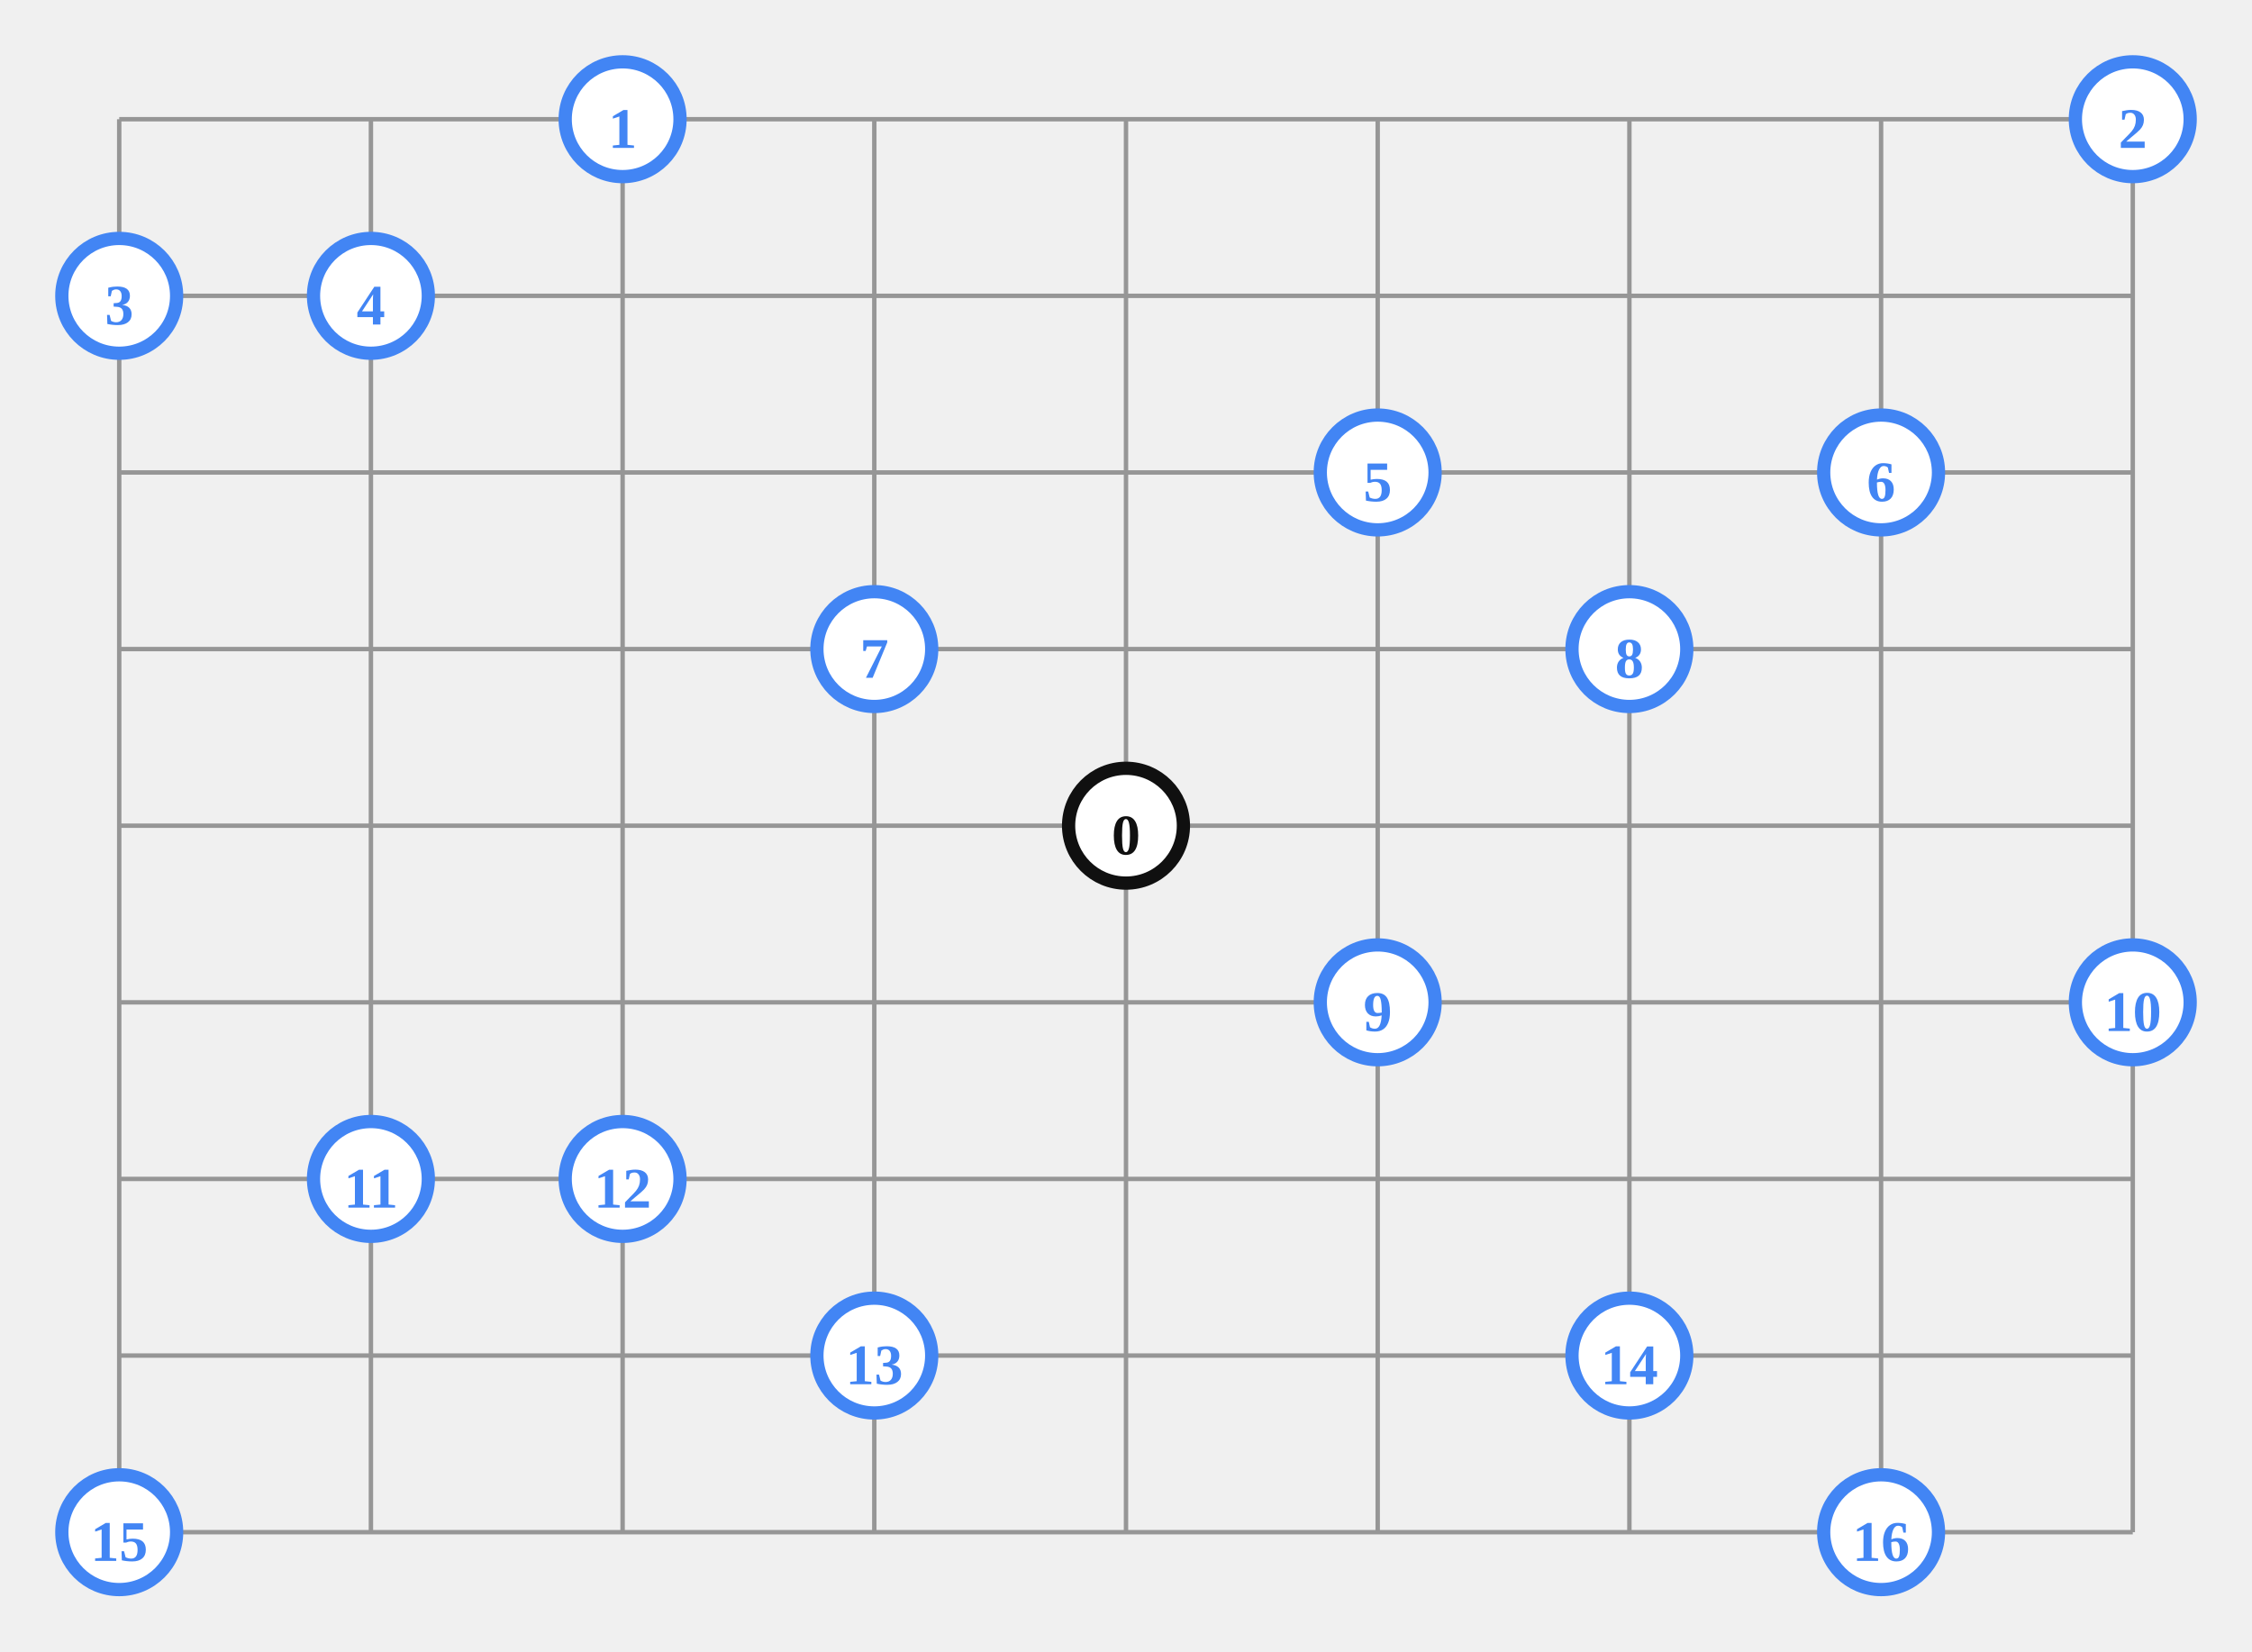
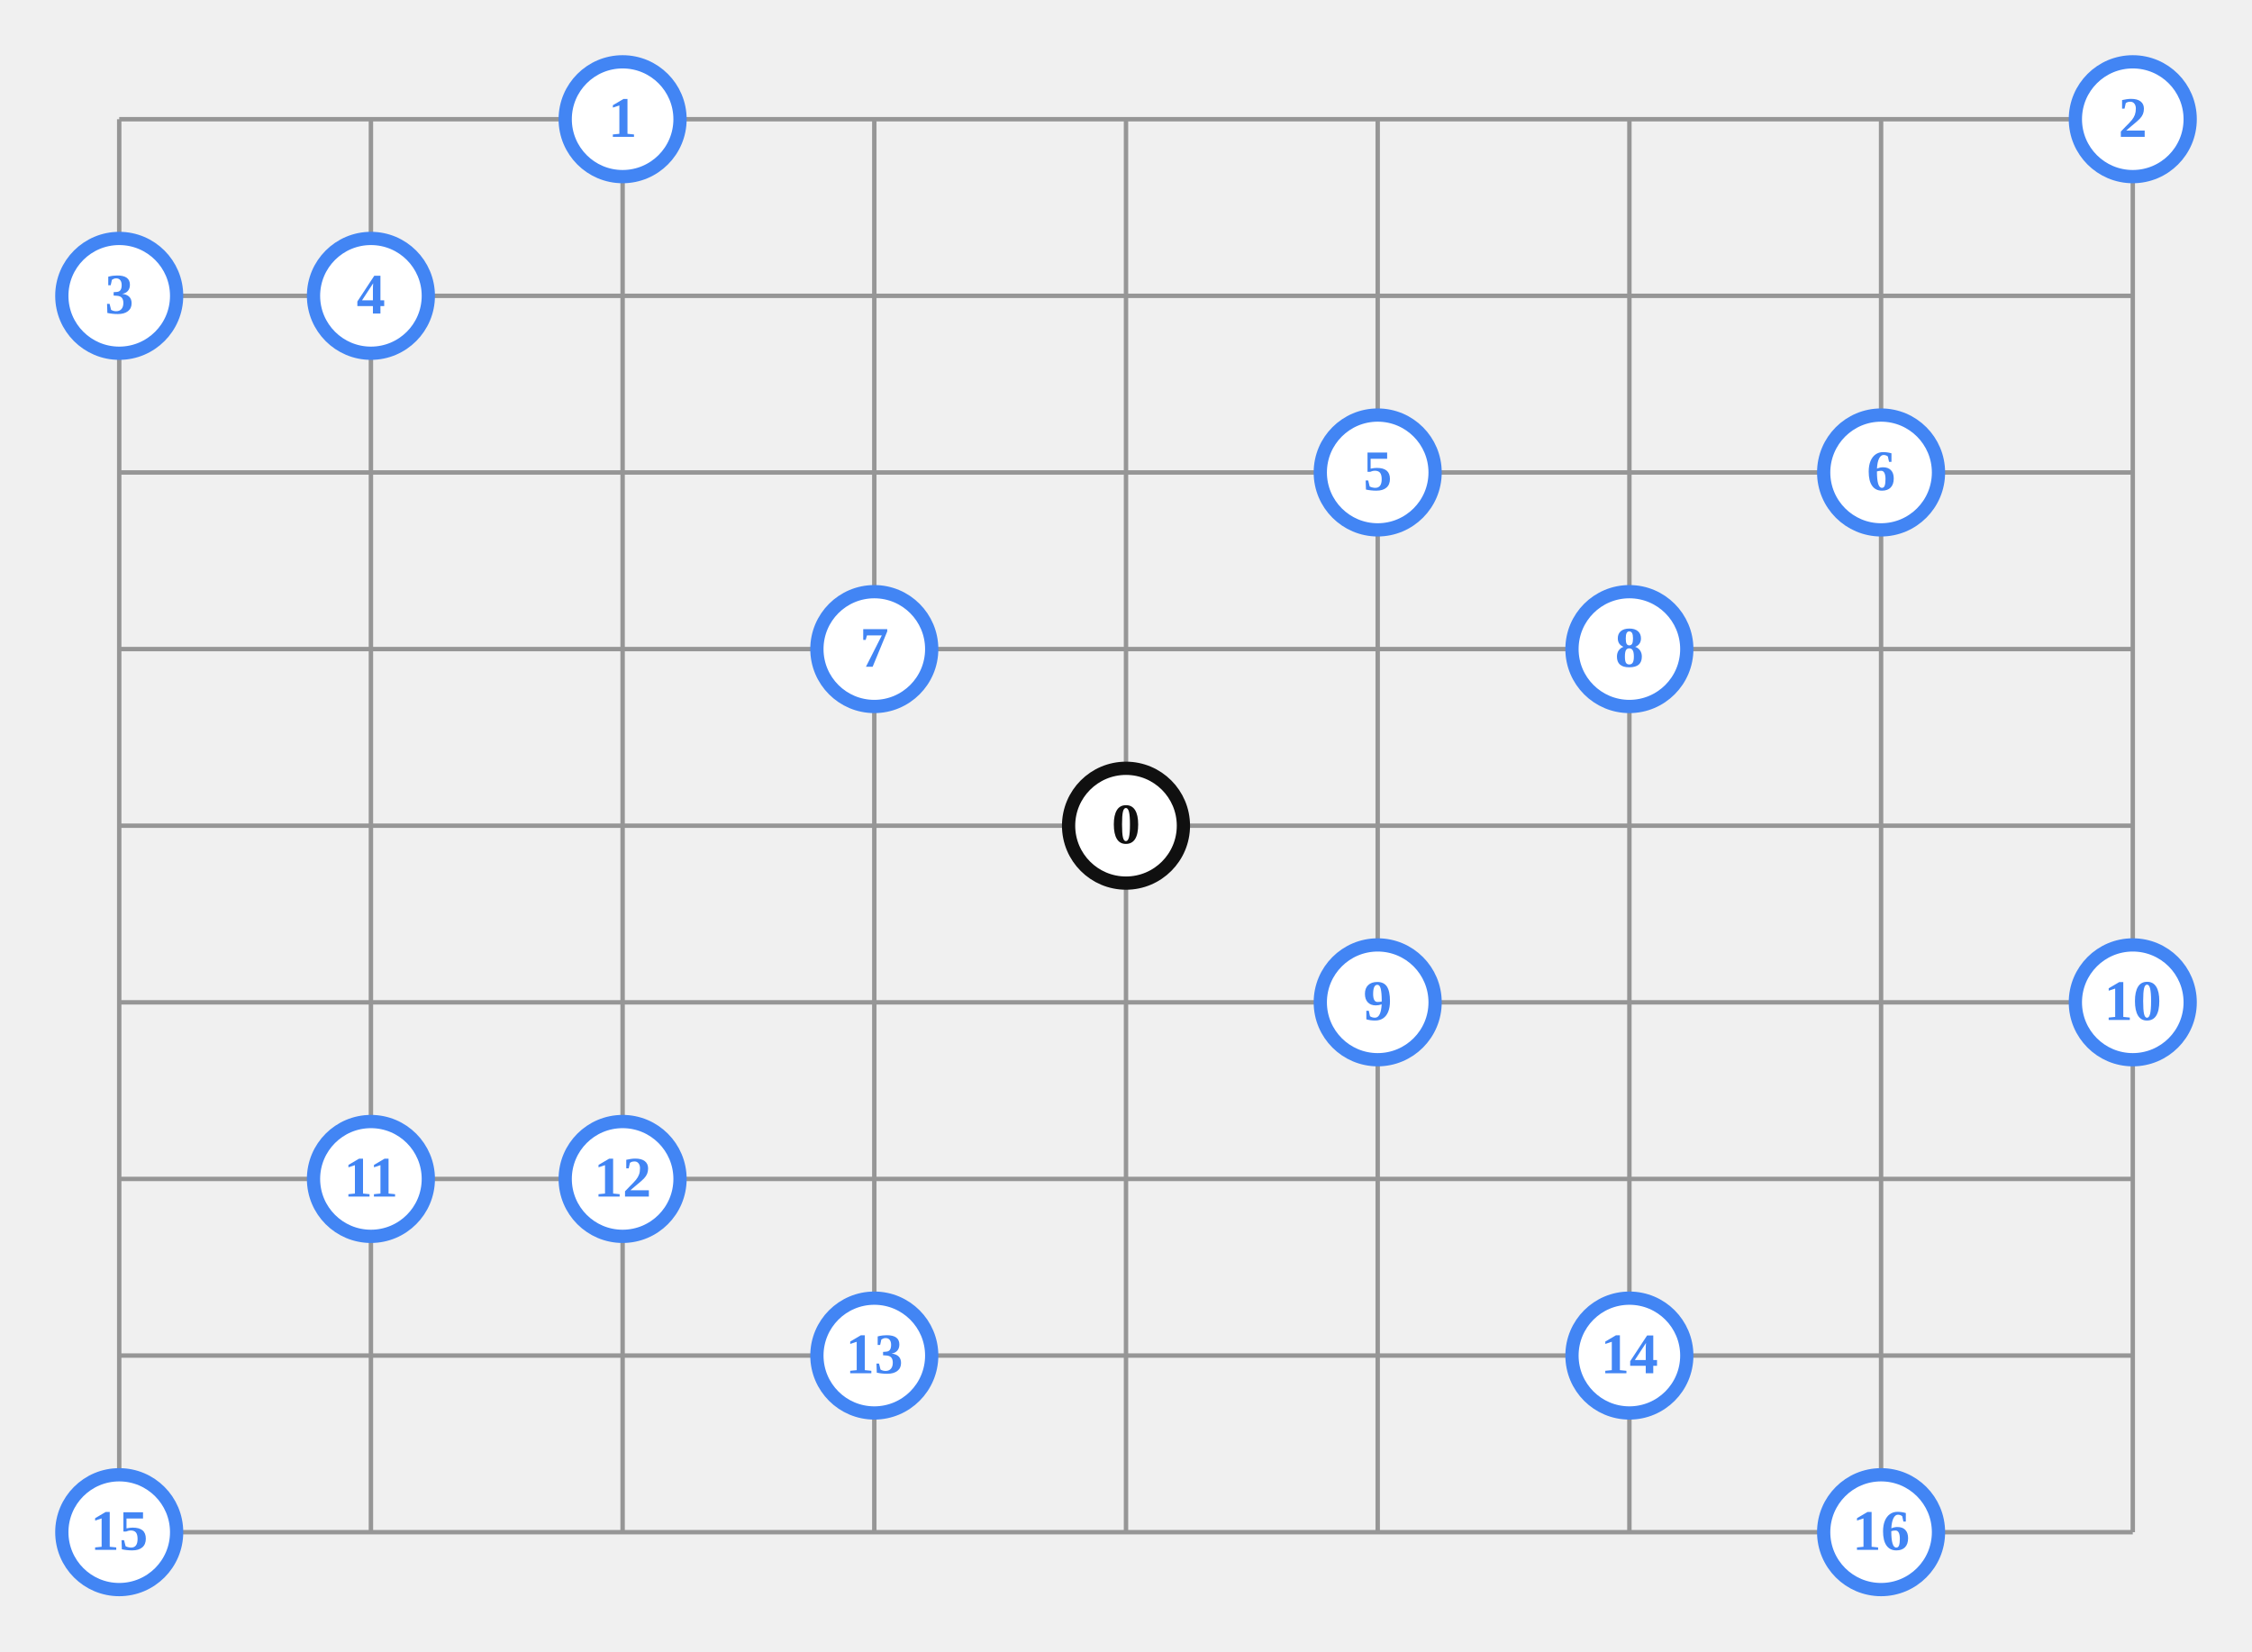
<svg xmlns="http://www.w3.org/2000/svg" version="1.1" width="1020" height="748" viewBox="-54 -54 1020 748">
  <defs>
    <marker id="arrow_blue" viewBox="0 0 16 16" refX="8" refY="8" markerUnits="strokeWidth" markerWidth="5" markerHeight="5" orient="auto">
      <path d="M 0 0 L 16 8 L 0 16 z" stroke="none" fill="#4285F4" />
    </marker>
    <marker id="arrow_red" viewBox="0 0 16 16" refX="8" refY="8" markerUnits="strokeWidth" markerWidth="5" markerHeight="5" orient="auto">
      <path d="M 0 0 L 16 8 L 0 16 z" stroke="none" fill="#EA4335" />
    </marker>
    <marker id="arrow_yellow" viewBox="0 0 16 16" refX="8" refY="8" markerUnits="strokeWidth" markerWidth="5" markerHeight="5" orient="auto">
      <path d="M 0 0 L 16 8 L 0 16 z" stroke="none" fill="#FBBC05" />
    </marker>
    <marker id="arrow_green" viewBox="0 0 16 16" refX="8" refY="8" markerUnits="strokeWidth" markerWidth="5" markerHeight="5" orient="auto">
      <path d="M 0 0 L 16 8 L 0 16 z" stroke="none" fill="#34A853" />
    </marker>
    <marker id="arrow_black" viewBox="0 0 16 16" refX="8" refY="8" markerUnits="strokeWidth" markerWidth="5" markerHeight="5" orient="auto">
      <path d="M 0 0 L 16 8 L 0 16 z" stroke="none" fill="#101010" />
    </marker>
    <marker id="arrow_white" viewBox="0 0 16 16" refX="8" refY="8" markerUnits="strokeWidth" markerWidth="5" markerHeight="5" orient="auto">
      <path d="M 0 0 L 16 8 L 0 16 z" stroke="none" fill="#FFFFFF" />
    </marker>
  </defs>
  <line x1="0" y1="0" x2="912" y2="0" style="stroke-width:2;stroke:#969696;fill:none" />
  <line x1="0" y1="80" x2="912" y2="80" style="stroke-width:2;stroke:#969696;fill:none" />
  <line x1="0" y1="160" x2="912" y2="160" style="stroke-width:2;stroke:#969696;fill:none" />
  <line x1="0" y1="240" x2="912" y2="240" style="stroke-width:2;stroke:#969696;fill:none" />
  <line x1="0" y1="320" x2="912" y2="320" style="stroke-width:2;stroke:#969696;fill:none" />
  <line x1="0" y1="400" x2="912" y2="400" style="stroke-width:2;stroke:#969696;fill:none" />
  <line x1="0" y1="480" x2="912" y2="480" style="stroke-width:2;stroke:#969696;fill:none" />
  <line x1="0" y1="560" x2="912" y2="560" style="stroke-width:2;stroke:#969696;fill:none" />
  <line x1="0" y1="640" x2="912" y2="640" style="stroke-width:2;stroke:#969696;fill:none" />
  <line x1="0" y1="0" x2="0" y2="640" style="stroke-width:2;stroke:#969696;fill:none" />
  <line x1="114" y1="0" x2="114" y2="640" style="stroke-width:2;stroke:#969696;fill:none" />
  <line x1="228" y1="0" x2="228" y2="640" style="stroke-width:2;stroke:#969696;fill:none" />
  <line x1="342" y1="0" x2="342" y2="640" style="stroke-width:2;stroke:#969696;fill:none" />
  <line x1="456" y1="0" x2="456" y2="640" style="stroke-width:2;stroke:#969696;fill:none" />
  <line x1="570" y1="0" x2="570" y2="640" style="stroke-width:2;stroke:#969696;fill:none" />
  <line x1="684" y1="0" x2="684" y2="640" style="stroke-width:2;stroke:#969696;fill:none" />
  <line x1="798" y1="0" x2="798" y2="640" style="stroke-width:2;stroke:#969696;fill:none" />
  <line x1="912" y1="0" x2="912" y2="640" style="stroke-width:2;stroke:#969696;fill:none" />
  <circle cx="228" cy="0" r="26" style="stroke-width:6;stroke:#4285F4;fill:white" />
-   <text x="228" y="0" dy="13" style="text-anchor:middle;font-weight:bold;font-size:26;stroke:none;fill:#4285F4">1</text>
+   <text x="228" y="0" dy="8" style="text-anchor:middle;font-weight:bold;font-size:26;stroke:none;fill:#4285F4">1</text>
  <circle cx="912" cy="0" r="26" style="stroke-width:6;stroke:#4285F4;fill:white" />
-   <text x="912" y="0" dy="13" style="text-anchor:middle;font-weight:bold;font-size:26;stroke:none;fill:#4285F4">2</text>
+   <text x="912" y="0" dy="8" style="text-anchor:middle;font-weight:bold;font-size:26;stroke:none;fill:#4285F4">2</text>
  <circle cx="0" cy="80" r="26" style="stroke-width:6;stroke:#4285F4;fill:white" />
-   <text x="0" y="80" dy="13" style="text-anchor:middle;font-weight:bold;font-size:26;stroke:none;fill:#4285F4">3</text>
+   <text x="0" y="80" dy="8" style="text-anchor:middle;font-weight:bold;font-size:26;stroke:none;fill:#4285F4">3</text>
  <circle cx="114" cy="80" r="26" style="stroke-width:6;stroke:#4285F4;fill:white" />
-   <text x="114" y="80" dy="13" style="text-anchor:middle;font-weight:bold;font-size:26;stroke:none;fill:#4285F4">4</text>
+   <text x="114" y="80" dy="8" style="text-anchor:middle;font-weight:bold;font-size:26;stroke:none;fill:#4285F4">4</text>
  <circle cx="570" cy="160" r="26" style="stroke-width:6;stroke:#4285F4;fill:white" />
-   <text x="570" y="160" dy="13" style="text-anchor:middle;font-weight:bold;font-size:26;stroke:none;fill:#4285F4">5</text>
+   <text x="570" y="160" dy="8" style="text-anchor:middle;font-weight:bold;font-size:26;stroke:none;fill:#4285F4">5</text>
  <circle cx="798" cy="160" r="26" style="stroke-width:6;stroke:#4285F4;fill:white" />
-   <text x="798" y="160" dy="13" style="text-anchor:middle;font-weight:bold;font-size:26;stroke:none;fill:#4285F4">6</text>
+   <text x="798" y="160" dy="8" style="text-anchor:middle;font-weight:bold;font-size:26;stroke:none;fill:#4285F4">6</text>
  <circle cx="342" cy="240" r="26" style="stroke-width:6;stroke:#4285F4;fill:white" />
-   <text x="342" y="240" dy="13" style="text-anchor:middle;font-weight:bold;font-size:26;stroke:none;fill:#4285F4">7</text>
+   <text x="342" y="240" dy="8" style="text-anchor:middle;font-weight:bold;font-size:26;stroke:none;fill:#4285F4">7</text>
  <circle cx="684" cy="240" r="26" style="stroke-width:6;stroke:#4285F4;fill:white" />
-   <text x="684" y="240" dy="13" style="text-anchor:middle;font-weight:bold;font-size:26;stroke:none;fill:#4285F4">8</text>
+   <text x="684" y="240" dy="8" style="text-anchor:middle;font-weight:bold;font-size:26;stroke:none;fill:#4285F4">8</text>
  <circle cx="570" cy="400" r="26" style="stroke-width:6;stroke:#4285F4;fill:white" />
-   <text x="570" y="400" dy="13" style="text-anchor:middle;font-weight:bold;font-size:26;stroke:none;fill:#4285F4">9</text>
+   <text x="570" y="400" dy="8" style="text-anchor:middle;font-weight:bold;font-size:26;stroke:none;fill:#4285F4">9</text>
  <circle cx="912" cy="400" r="26" style="stroke-width:6;stroke:#4285F4;fill:white" />
-   <text x="912" y="400" dy="13" style="text-anchor:middle;font-weight:bold;font-size:26;stroke:none;fill:#4285F4">10</text>
+   <text x="912" y="400" dy="8" style="text-anchor:middle;font-weight:bold;font-size:26;stroke:none;fill:#4285F4">10</text>
  <circle cx="114" cy="480" r="26" style="stroke-width:6;stroke:#4285F4;fill:white" />
-   <text x="114" y="480" dy="13" style="text-anchor:middle;font-weight:bold;font-size:26;stroke:none;fill:#4285F4">11</text>
+   <text x="114" y="480" dy="8" style="text-anchor:middle;font-weight:bold;font-size:26;stroke:none;fill:#4285F4">11</text>
  <circle cx="228" cy="480" r="26" style="stroke-width:6;stroke:#4285F4;fill:white" />
-   <text x="228" y="480" dy="13" style="text-anchor:middle;font-weight:bold;font-size:26;stroke:none;fill:#4285F4">12</text>
+   <text x="228" y="480" dy="8" style="text-anchor:middle;font-weight:bold;font-size:26;stroke:none;fill:#4285F4">12</text>
  <circle cx="342" cy="560" r="26" style="stroke-width:6;stroke:#4285F4;fill:white" />
-   <text x="342" y="560" dy="13" style="text-anchor:middle;font-weight:bold;font-size:26;stroke:none;fill:#4285F4">13</text>
+   <text x="342" y="560" dy="8" style="text-anchor:middle;font-weight:bold;font-size:26;stroke:none;fill:#4285F4">13</text>
  <circle cx="684" cy="560" r="26" style="stroke-width:6;stroke:#4285F4;fill:white" />
-   <text x="684" y="560" dy="13" style="text-anchor:middle;font-weight:bold;font-size:26;stroke:none;fill:#4285F4">14</text>
+   <text x="684" y="560" dy="8" style="text-anchor:middle;font-weight:bold;font-size:26;stroke:none;fill:#4285F4">14</text>
  <circle cx="0" cy="640" r="26" style="stroke-width:6;stroke:#4285F4;fill:white" />
-   <text x="0" y="640" dy="13" style="text-anchor:middle;font-weight:bold;font-size:26;stroke:none;fill:#4285F4">15</text>
+   <text x="0" y="640" dy="8" style="text-anchor:middle;font-weight:bold;font-size:26;stroke:none;fill:#4285F4">15</text>
  <circle cx="798" cy="640" r="26" style="stroke-width:6;stroke:#4285F4;fill:white" />
-   <text x="798" y="640" dy="13" style="text-anchor:middle;font-weight:bold;font-size:26;stroke:none;fill:#4285F4">16</text>
+   <text x="798" y="640" dy="8" style="text-anchor:middle;font-weight:bold;font-size:26;stroke:none;fill:#4285F4">16</text>
  <circle cx="456" cy="320" r="26" style="stroke-width:6;stroke:#101010;fill:white" />
-   <text x="456" y="320" dy="13" style="text-anchor:middle;font-weight:bold;font-size:26;stroke:none;fill:#101010">0</text>
+   <text x="456" y="320" dy="8" style="text-anchor:middle;font-weight:bold;font-size:26;stroke:none;fill:#101010">0</text>
</svg>
